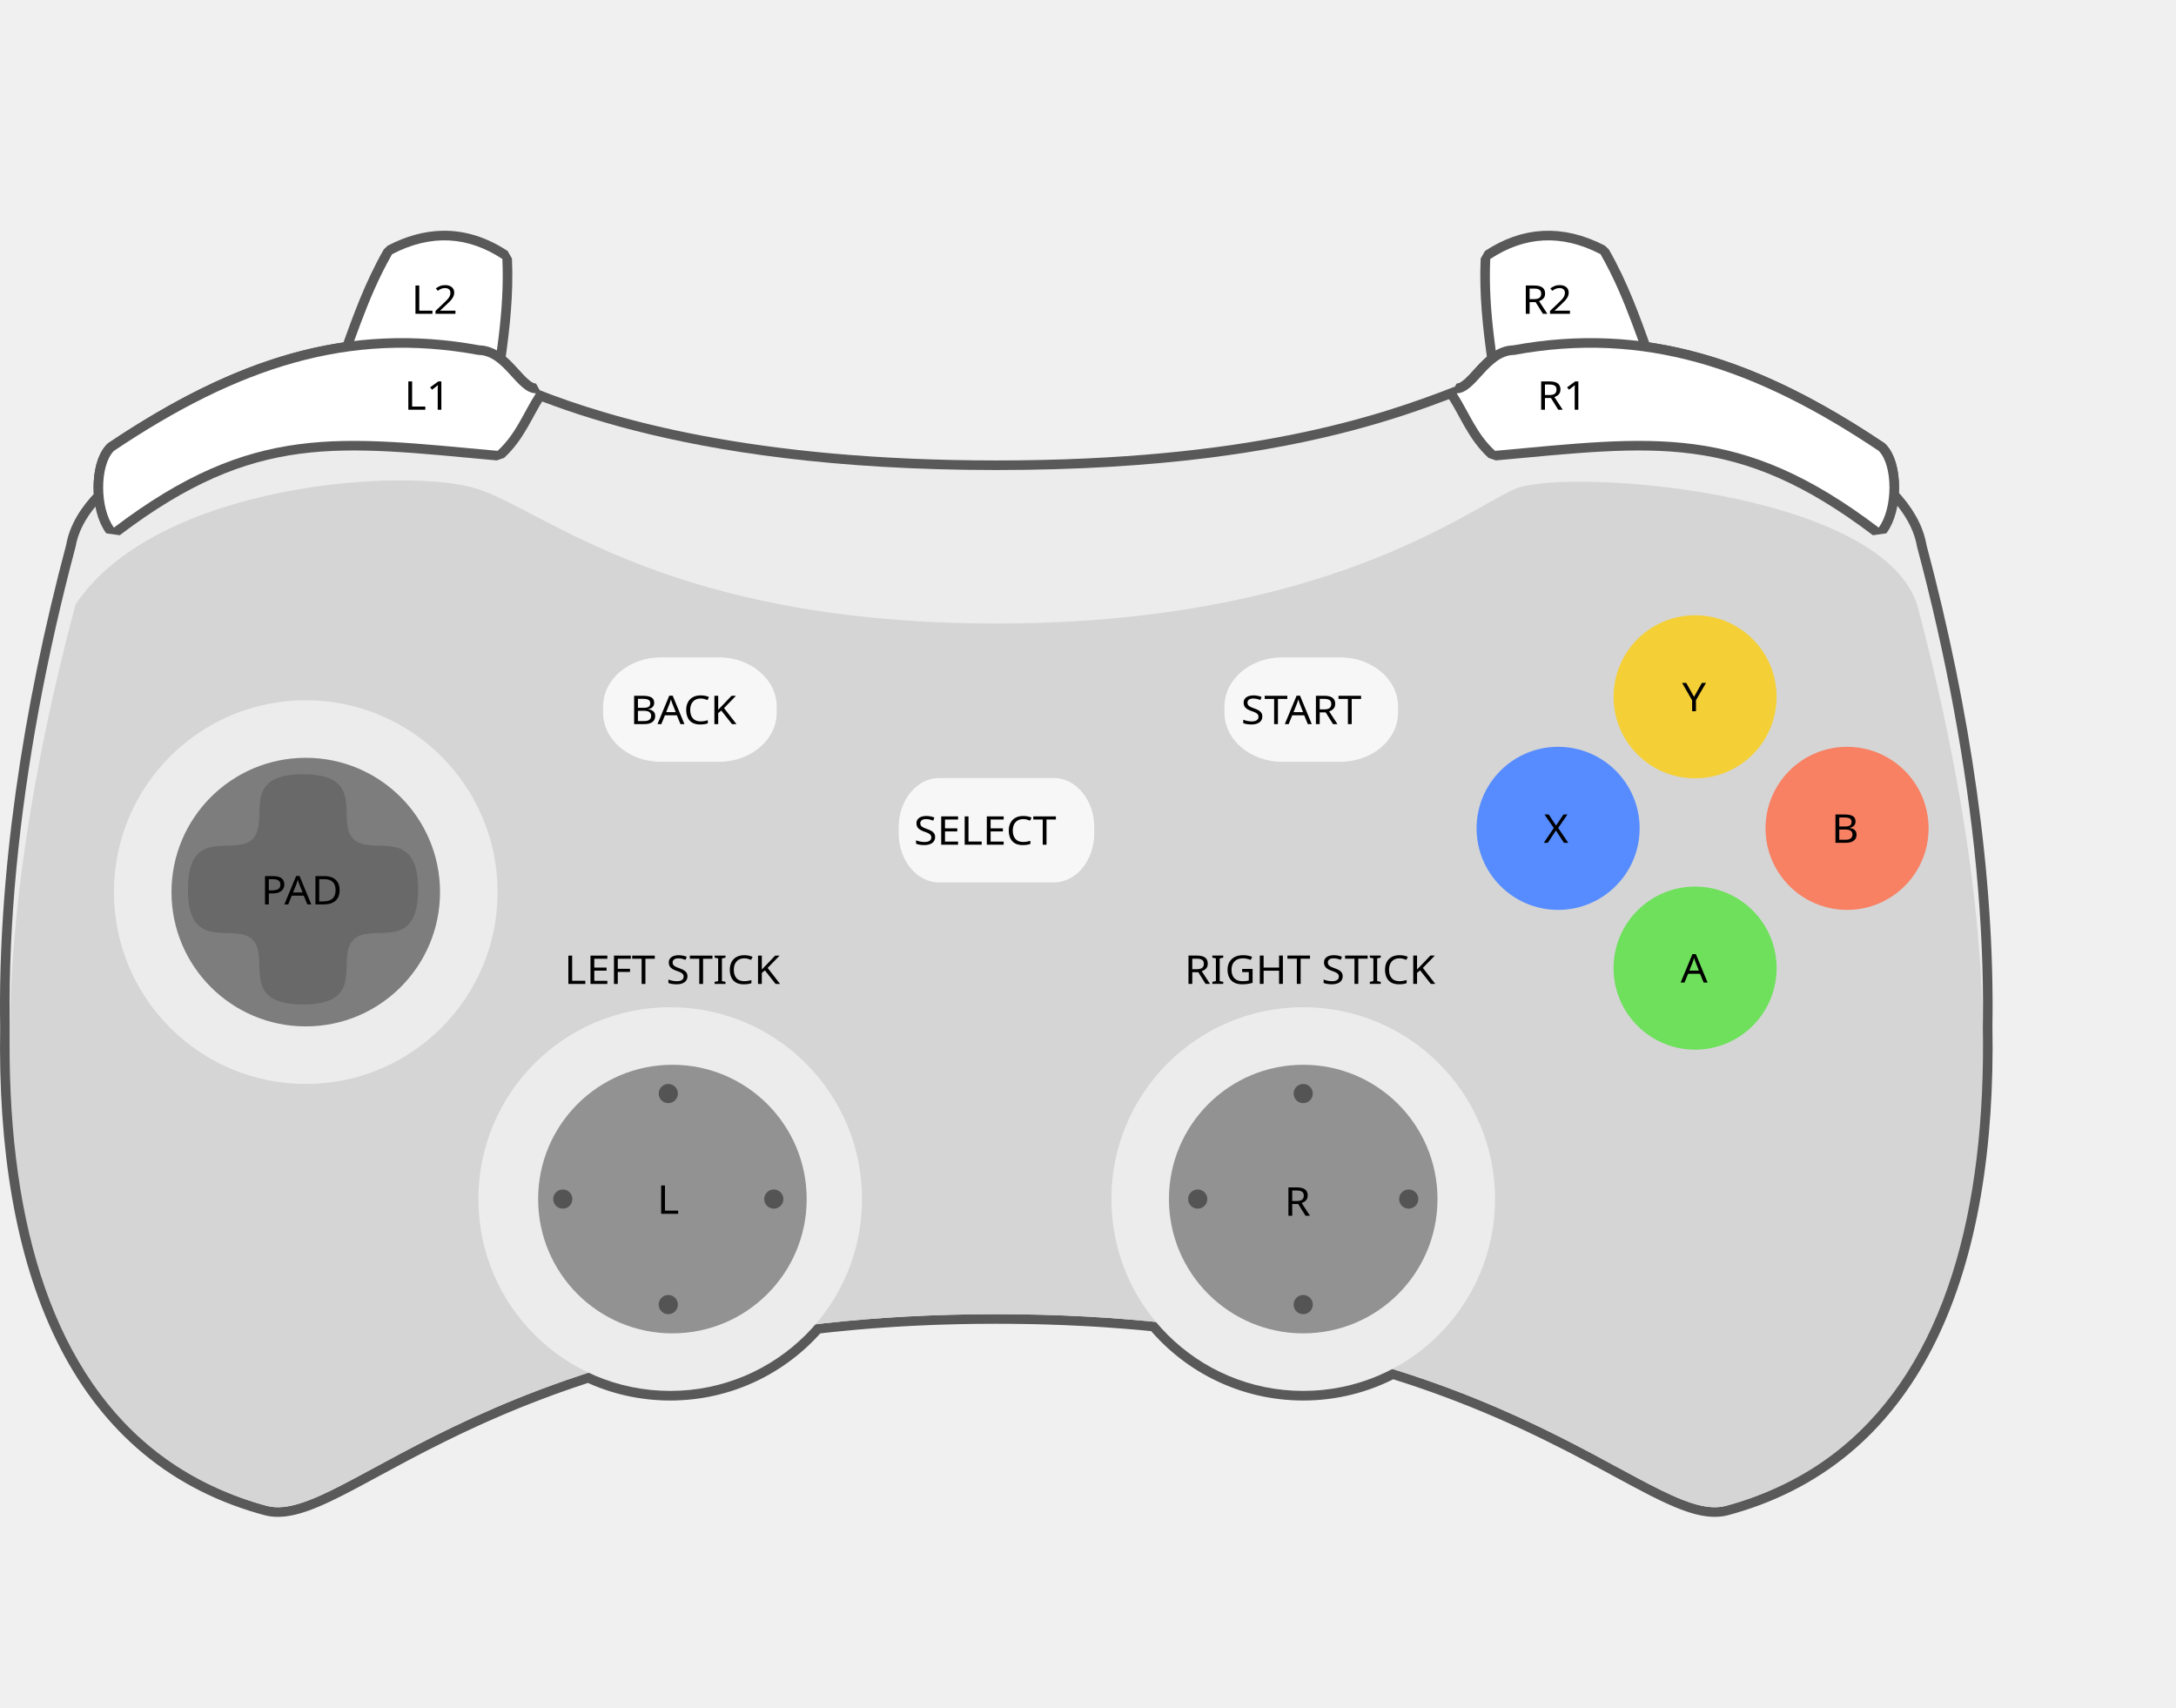
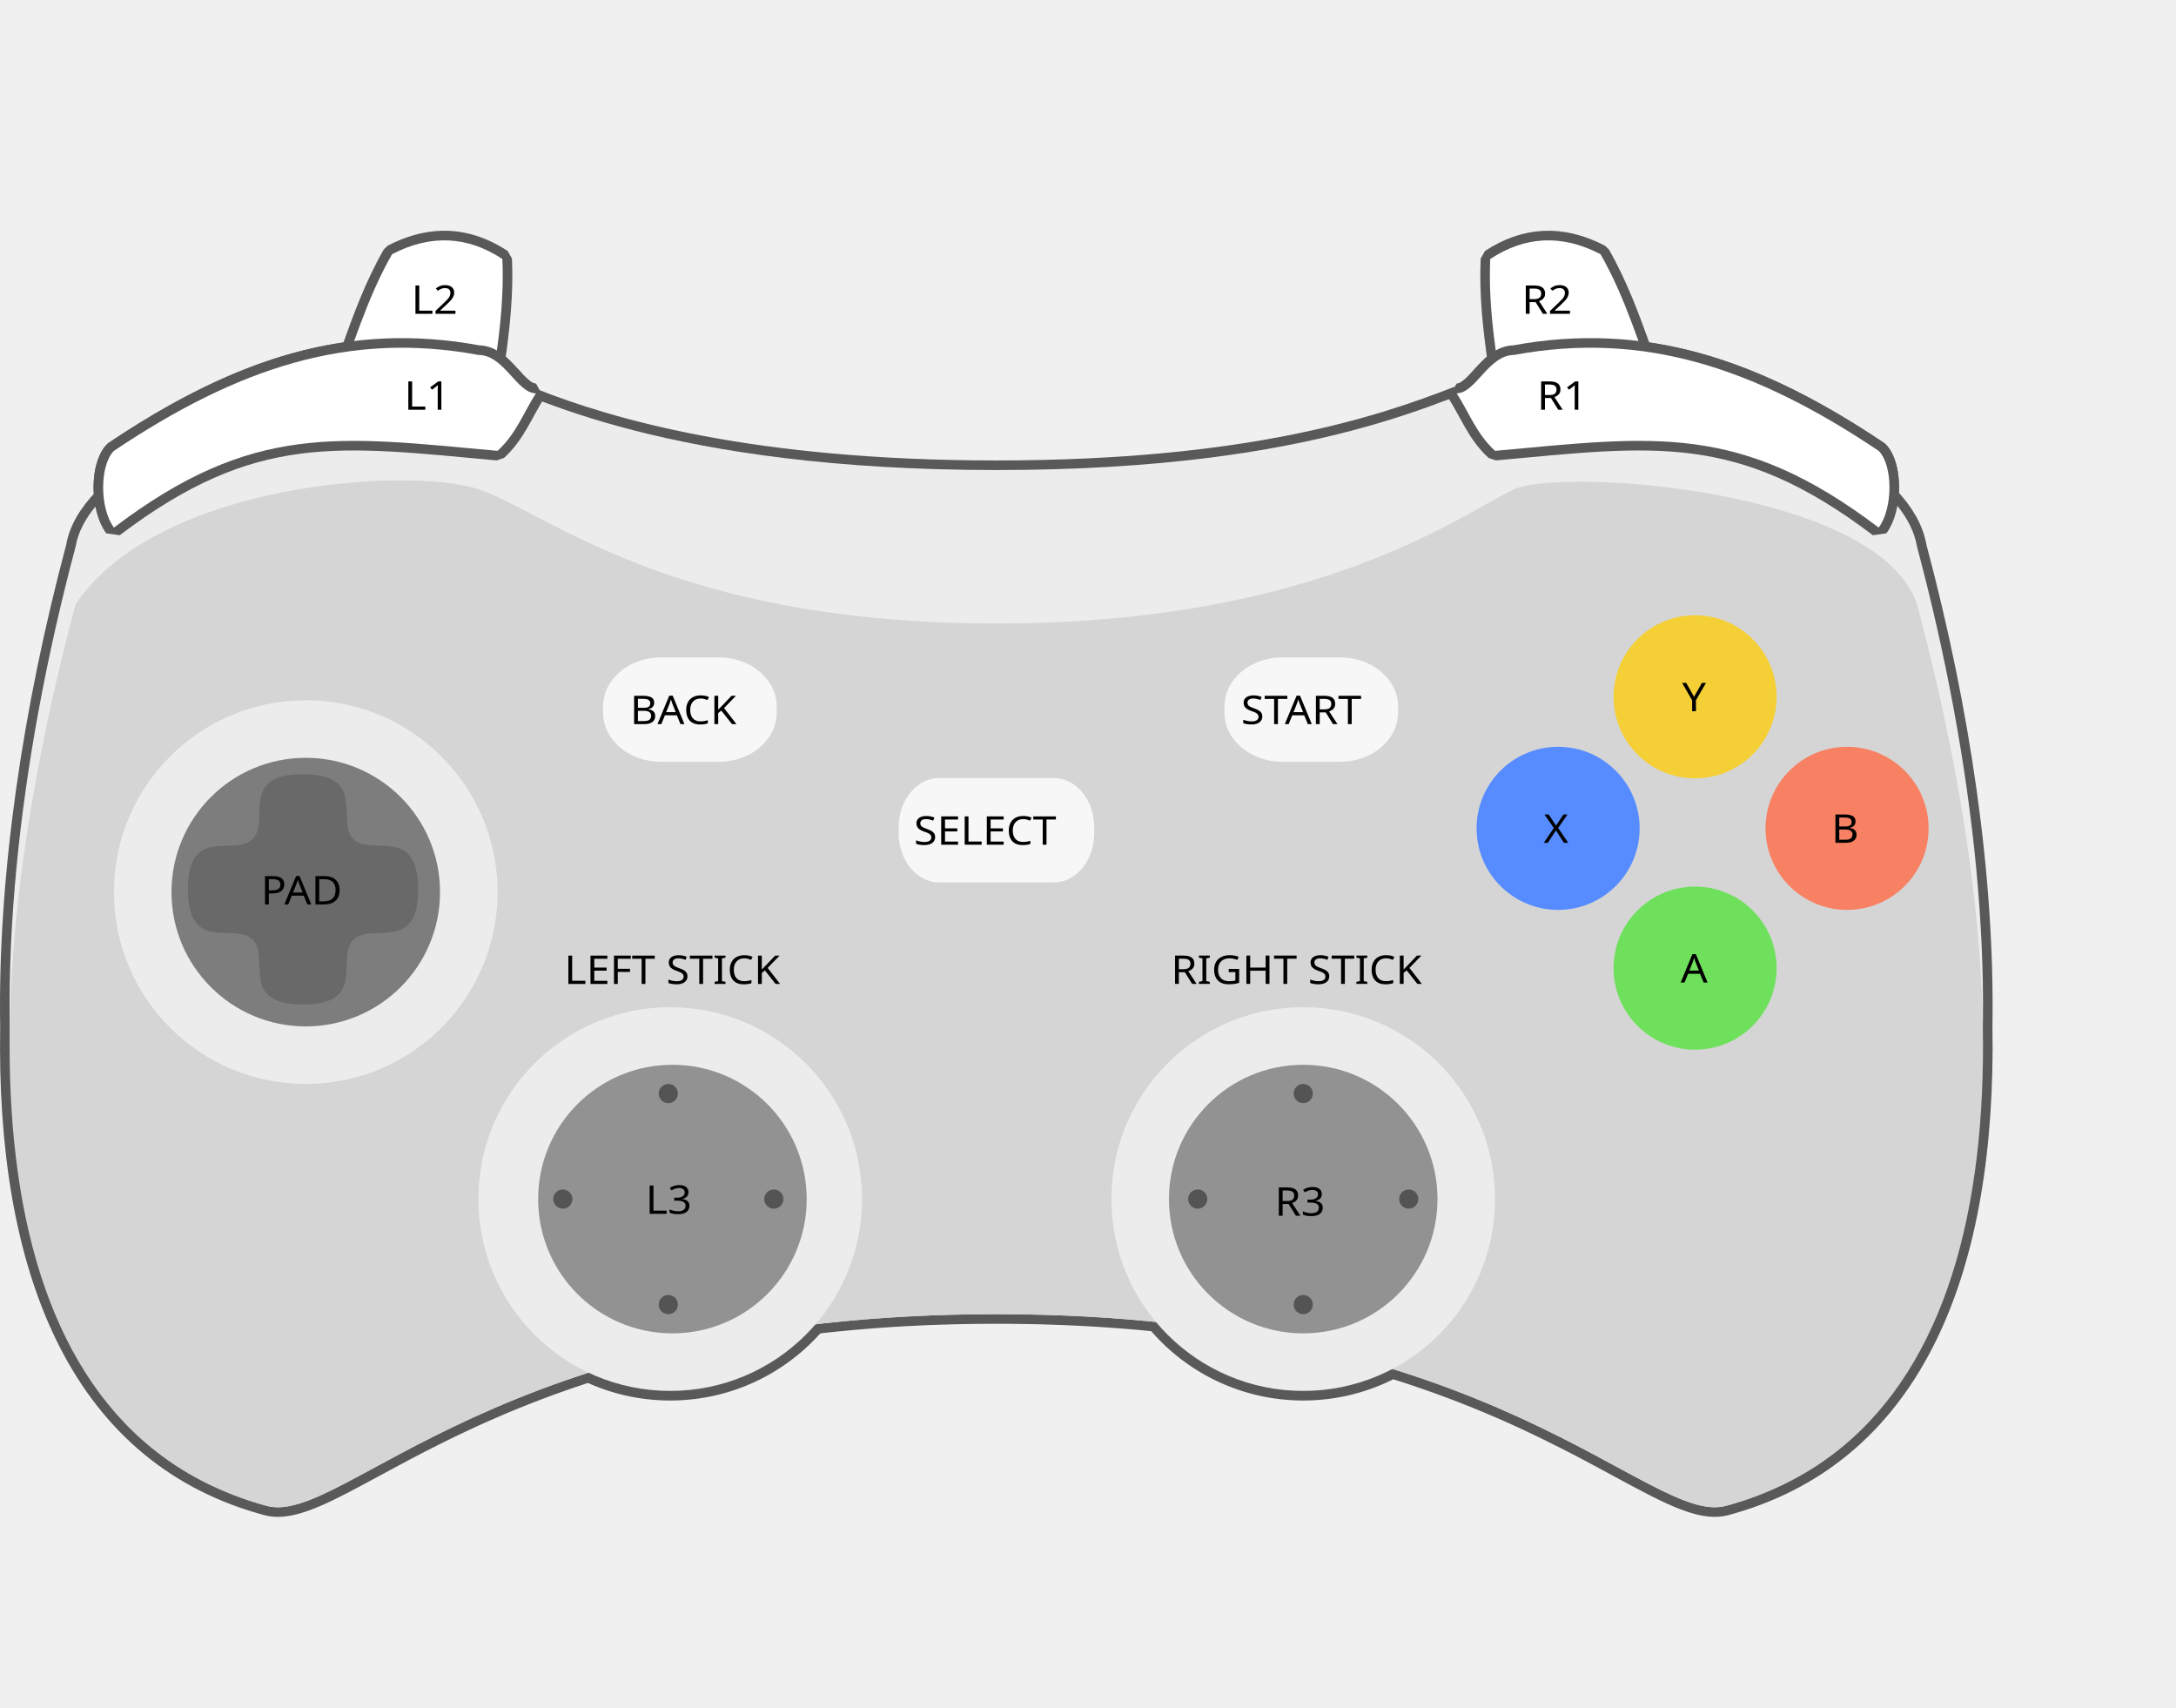
<svg xmlns="http://www.w3.org/2000/svg" id="svg879" version="1.1" height="1780" width="2268.8">
  <defs id="defs883" />
  <path fill="#ffffff" stroke="#595959" stroke-width="20" stroke-linecap="round" stroke-linejoin="bevel" stroke-miterlimit="4" id="path3307" d="M 461.031,250.562 C 444.132,250.944 426.744,255.672 408.812,265 389.586,298.679 377.616,332.353 365.438,366.031 282.843,377.002 203.729,413.116 118.812,470 109.644,479.168 106.086,499.538 108.125,518.562 92.319,534.709 81.824,551.928 78.812,570 32.987,741.767 7.548,916.099 10.188,1070.562 c -4.249,250.776 70.415,442.447 261.625,497.5 2.31,0.665 4.656,1.312 7,1.938 0.787,0.197 1.572,0.381 2.375,0.531 0.472,0.089 0.96,0.146 1.438,0.219 0.516,0.079 1.039,0.158 1.562,0.219 0.448,0.052 0.891,0.086 1.344,0.125 0.273,0.023 0.538,0.075 0.812,0.094 h 0.188 c 0.217,0.014 0.438,0.02 0.656,0.031 0.453,0.023 0.917,0.052 1.375,0.062 h 0.406 c 0.878,0.013 1.759,6e-4 2.656,-0.031 0.01,-4e-4 0.021,4e-4 0.031,0 0.01,-4e-4 0.021,4e-4 0.031,0 0.863,-0.032 1.744,-0.084 2.625,-0.156 h 0.094 c 0.134,-0.011 0.272,-0.019 0.406,-0.031 0.783,-0.071 1.578,-0.18 2.375,-0.281 0.646,-0.082 1.313,-0.179 1.969,-0.281 0.682,-0.106 1.369,-0.216 2.062,-0.344 0.052,-0.01 0.104,-0.022 0.156,-0.031 0.53,-0.099 1.057,-0.202 1.594,-0.312 0.214,-0.044 0.441,-0.079 0.656,-0.125 0.986,-0.212 1.992,-0.467 3,-0.719 0.545,-0.136 1.105,-0.259 1.656,-0.406 0.249,-0.067 0.5,-0.15 0.75,-0.219 0.536,-0.148 1.083,-0.311 1.625,-0.469 0.493,-0.144 1.002,-0.285 1.5,-0.438 0.053,-0.016 0.103,-0.046 0.156,-0.062 0.708,-0.217 1.438,-0.453 2.156,-0.688 0.288,-0.094 0.585,-0.184 0.875,-0.281 0.894,-0.298 1.808,-0.614 2.719,-0.938 0.182,-0.065 0.38,-0.122 0.562,-0.188 1.191,-0.428 2.404,-0.874 3.625,-1.344 0.855,-0.329 1.724,-0.682 2.594,-1.031 0.176,-0.071 0.355,-0.147 0.531,-0.219 1.05,-0.425 2.115,-0.86 3.188,-1.312 0.101,-0.043 0.211,-0.082 0.312,-0.125 1.701,-0.722 3.461,-1.492 5.219,-2.281 0.666,-0.299 1.357,-0.629 2.031,-0.938 1.213,-0.555 2.448,-1.103 3.688,-1.688 0.021,-0.01 0.042,-0.022 0.062,-0.031 2.512,-1.185 5.092,-2.448 7.719,-3.75 2.615,-1.296 5.298,-2.659 8.031,-4.062 0.021,-0.011 0.042,-0.021 0.062,-0.031 0.812,-0.417 1.677,-0.855 2.5,-1.281 1.961,-1.016 3.946,-2.059 5.969,-3.125 0.185,-0.098 0.377,-0.215 0.562,-0.312 1.117,-0.59 2.27,-1.209 3.406,-1.812 1.12,-0.595 2.236,-1.173 3.375,-1.781 0.484,-0.258 1.013,-0.552 1.5,-0.812 4.073,-2.18 8.462,-4.54 12.781,-6.875 1.975,-1.068 4.097,-2.215 6.125,-3.312 6.574,-3.556 13.435,-7.239 20.594,-11.062 2.919,-1.559 5.917,-3.185 8.938,-4.781 1.463,-0.773 2.95,-1.531 4.438,-2.312 2.954,-1.552 5.949,-3.138 9,-4.719 2.905,-1.504 5.911,-3.035 8.906,-4.562 0.961,-0.49 1.967,-0.977 2.938,-1.469 0.075,-0.038 0.144,-0.087 0.219,-0.125 3.737,-1.895 7.558,-3.797 11.438,-5.719 0.452,-0.224 0.89,-0.463 1.344,-0.688 2.71,-1.339 5.501,-2.682 8.281,-4.031 1.629,-0.79 3.222,-1.581 4.875,-2.375 0.923,-0.443 1.881,-0.9 2.812,-1.344 3.261,-1.555 6.518,-3.093 9.875,-4.656 2.711,-1.263 5.476,-2.546 8.25,-3.812 1.881,-0.859 3.809,-1.734 5.719,-2.594 0.719,-0.324 1.464,-0.645 2.188,-0.969 1.58,-0.707 3.15,-1.418 4.75,-2.125 2.572,-1.137 5.156,-2.238 7.781,-3.375 1.493,-0.646 2.99,-1.323 4.5,-1.969 1.758,-0.752 3.531,-1.499 5.312,-2.25 1.689,-0.713 3.383,-1.413 5.094,-2.125 3.011,-1.252 6.078,-2.534 9.156,-3.781 1.88,-0.762 3.813,-1.49 5.719,-2.25 1.779,-0.71 3.573,-1.449 5.375,-2.156 0.867,-0.341 1.722,-0.66 2.594,-1 0.306,-0.119 0.6,-0.256 0.906,-0.375 3.826,-1.488 7.698,-2.962 11.625,-4.438 1.626,-0.611 3.294,-1.235 4.938,-1.844 2.07,-0.766 4.153,-1.551 6.25,-2.312 0.71,-0.258 1.412,-0.493 2.125,-0.75 2.907,-1.049 5.852,-2.085 8.812,-3.125 2.564,-0.901 5.145,-1.794 7.75,-2.688 0.925,-0.317 1.851,-0.653 2.781,-0.969 4.758,-1.617 9.605,-3.224 14.5,-4.812 0.54,-0.175 1.083,-0.356 1.625,-0.531 0.104,-0.034 0.208,-0.06 0.312,-0.094 25.85,12.199 54.724,19.031 85.188,19.031 60.534,0 114.815,-26.934 151.5,-69.469 3.258,-0.381 6.517,-0.762 9.812,-1.125 0.3,-0.033 0.606,-0.061 0.906,-0.094 3.096,-0.339 6.214,-0.678 9.344,-1 0.332,-0.034 0.668,-0.06 1,-0.094 0.529,-0.054 1.064,-0.103 1.594,-0.156 6.013,-0.608 12.115,-1.205 18.25,-1.75 0.756,-0.067 1.523,-0.121 2.281,-0.188 0.747,-0.065 1.501,-0.123 2.25,-0.188 2.69,-0.231 5.38,-0.469 8.094,-0.688 2.542,-0.205 5.094,-0.4 7.656,-0.594 0.666,-0.05 1.333,-0.076 2,-0.125 2.274,-0.169 4.553,-0.34 6.844,-0.5 1.385,-0.097 2.765,-0.188 4.156,-0.281 2.158,-0.145 4.328,-0.301 6.5,-0.438 3.006,-0.19 6.028,-0.357 9.062,-0.531 1.786,-0.102 3.58,-0.216 5.375,-0.312 0.85,-0.046 1.711,-0.08 2.562,-0.125 2.877,-0.151 5.754,-0.301 8.656,-0.438 3.761,-0.177 7.571,-0.347 11.375,-0.5 2.643,-0.106 5.305,-0.218 7.969,-0.312 0.372,-0.013 0.752,-0.018 1.125,-0.031 3.697,-0.129 7.419,-0.238 11.156,-0.344 4.114,-0.117 8.244,-0.224 12.406,-0.312 4.162,-0.088 8.351,-0.159 12.562,-0.219 0.477,-0.01 0.96,-0.025 1.438,-0.031 2.36,-0.031 4.75,-0.041 7.125,-0.062 5.624,-0.053 11.29,-0.094 17,-0.094 3.76,0 7.496,0.01 11.219,0.031 h 0.875 c 7.146,0.047 14.21,0.151 21.219,0.281 2.76,0.051 5.511,0.093 8.25,0.156 0.882,0.02 1.777,0.041 2.656,0.062 1.155,0.028 2.317,0.063 3.469,0.094 2.442,0.065 4.888,0.144 7.312,0.219 3.575,0.111 7.118,0.243 10.656,0.375 2.292,0.085 4.567,0.156 6.844,0.25 3.149,0.13 6.286,0.291 9.406,0.438 h 0.219 c 3.758,0.177 7.503,0.362 11.219,0.562 2.64,0.142 5.256,0.283 7.875,0.438 1.071,0.063 2.151,0.122 3.219,0.188 3.679,0.224 7.331,0.472 10.969,0.719 6.817,0.462 13.546,0.96 20.219,1.5 4.014,0.325 8.006,0.648 11.969,1 6.348,0.564 12.658,1.181 18.875,1.812 36.697,43.916 91.868,71.875 153.531,71.875 33.556,0 65.188,-8.283 92.969,-22.906 0.864,0.268 1.703,0.544 2.562,0.812 1.49,0.465 2.991,0.938 4.469,1.406 2.346,0.744 4.653,1.499 6.969,2.25 0.041,0.013 0.084,0.018 0.125,0.031 1.595,0.517 3.201,1.042 4.781,1.562 1.869,0.616 3.714,1.224 5.562,1.844 3.505,1.176 7.005,2.373 10.438,3.562 4.521,1.567 8.977,3.13 13.375,4.719 4.398,1.589 8.755,3.206 13.031,4.812 4.277,1.607 8.467,3.223 12.625,4.844 4.157,1.621 8.272,3.243 12.312,4.875 3.299,1.333 6.527,2.662 9.75,4 0.36,0.149 0.734,0.288 1.094,0.438 0.725,0.302 1.435,0.604 2.156,0.906 3.559,1.491 7.096,3.006 10.562,4.5 0.536,0.231 1.091,0.456 1.625,0.688 2.225,0.963 4.406,1.911 6.594,2.875 2.771,1.22 5.508,2.437 8.219,3.656 1.71,0.77 3.438,1.575 5.125,2.344 3.081,1.405 6.122,2.787 9.125,4.188 0.706,0.329 1.423,0.671 2.125,1 3.487,1.634 6.929,3.282 10.312,4.906 2.648,1.271 5.321,2.549 7.906,3.812 0.694,0.339 1.405,0.693 2.094,1.031 0.351,0.172 0.681,0.359 1.031,0.531 6.19,3.045 12.226,6.055 18.062,9.031 2.86,1.458 5.66,2.875 8.438,4.312 2.519,1.304 5.048,2.622 7.5,3.906 3.577,1.874 7.093,3.735 10.531,5.562 4,2.126 7.931,4.228 11.75,6.281 1.49,0.801 3.068,1.648 4.531,2.438 5.316,2.867 10.278,5.561 15.25,8.25 4.861,2.628 9.732,5.258 14.281,7.688 5.368,2.867 10.541,5.575 15.5,8.125 1.4,0.72 2.787,1.464 4.156,2.156 0.802,0.406 1.646,0.823 2.438,1.219 2.72,1.361 5.401,2.666 8,3.906 0.945,0.451 1.883,0.909 2.812,1.344 1.313,0.613 2.624,1.202 3.906,1.781 0.257,0.116 0.525,0.229 0.781,0.344 0.042,0.019 0.083,0.044 0.125,0.062 1.714,0.768 3.37,1.484 5.031,2.188 0.064,0.027 0.123,0.066 0.188,0.094 0.171,0.072 0.33,0.147 0.5,0.219 0.879,0.369 1.76,0.712 2.625,1.062 0.809,0.328 1.641,0.658 2.438,0.969 0.521,0.203 1.015,0.398 1.531,0.594 1.149,0.436 2.283,0.851 3.406,1.25 1.27,0.451 2.513,0.879 3.75,1.281 0.403,0.131 0.819,0.281 1.219,0.406 0.05,0.016 0.107,0.016 0.156,0.031 0.796,0.249 1.592,0.491 2.375,0.719 0.448,0.13 0.9,0.252 1.344,0.375 0.684,0.19 1.357,0.39 2.031,0.562 0.312,0.08 0.627,0.142 0.938,0.219 0.105,0.026 0.208,0.069 0.312,0.094 0.806,0.195 1.615,0.362 2.406,0.531 0.859,0.184 1.689,0.347 2.531,0.5 0.619,0.112 1.234,0.217 1.844,0.312 0.743,0.116 1.489,0.222 2.219,0.312 0.335,0.041 0.668,0.089 1,0.125 0.38,0.041 0.749,0.091 1.125,0.125 h 0.094 c 0.85,0.075 1.698,0.118 2.531,0.156 0.083,0 0.167,0.028 0.25,0.031 0.156,0.01 0.314,-0.01 0.469,0 0.77,0.025 1.526,0.039 2.281,0.031 0.859,-0.01 1.721,-0.042 2.562,-0.094 h 0.125 0.156 c 0.803,-0.055 1.587,-0.155 2.375,-0.25 0.123,-0.015 0.252,-0.015 0.375,-0.031 0.337,-0.044 0.666,-0.105 1,-0.156 0.434,-0.066 0.852,-0.14 1.281,-0.219 0.847,-0.156 1.702,-0.324 2.531,-0.531 2.344,-0.625 4.659,-1.272 6.969,-1.938 191.441,-55.12 266.07,-247.184 261.625,-498.406 2.525,-154.239 -22.857,-328.224 -68.594,-499.656 -3.084,-18.504 -13.512,-36.137 -29.188,-52.656 1.76,-18.668 -1.841,-38.372 -10.812,-47.344 -84.917,-56.884 -164.03,-92.998 -246.625,-103.969 -12.179,-33.679 -24.149,-67.353 -43.375,-101.031 -40.986,-21.321 -79.191,-18.545 -115,5 -1.654,36.417 2.26,71.447 7.188,106.219 C 1544.953,387.456 1533.852,410 1518.812,410 c 0.524,0.81 1.024,1.622 1.531,2.438 C 1438.998,444.11 1302.644,490 1038.812,490 c -256.041,0 -403.925,-43.845 -483,-75.188 0.971,-1.616 1.968,-3.216 3,-4.812 -15.04,0 -26.141,-22.544 -42.188,-33.781 4.927,-34.771 8.841,-69.802 7.188,-106.219 -20.143,-13.244 -41.054,-19.929 -62.781,-19.438 z" style="opacity:1;stop-opacity:1" />
  <path fill="#ffffff" stroke-width="0.667" stroke-linecap="round" stroke-linejoin="bevel" stroke-miterlimit="4" d="m 1728.8,410 c -19.812,-48.333 -32.408,-96.667 -60,-145 -40.986,-21.321 -79.191,-18.545 -115,5 -2.507,55.21 7.785,107.22 15,160 z" id="path3271" style="opacity:1;stop-opacity:1" />
  <path fill="#ffffff" stroke-width="0.667" stroke-linecap="round" stroke-linejoin="bevel" stroke-miterlimit="4" id="path3269" d="m 348.8,410 c 19.812,-48.333 32.408,-96.667 60,-145 40.986,-21.321 79.191,-18.545 115,5 2.507,55.21 -7.785,107.22 -15,160 z" style="opacity:1;stop-opacity:1" />
  <path fill="#ececec" stroke-width="0.667" stroke-linecap="round" stroke-linejoin="bevel" stroke-miterlimit="4" id="path2386" d="m 1998.8,570 c 120.361,451.143 100,920 -200,1000 -80,20 -240,-200 -760,-200 -520,0 -680,220 -760,200 C -21.2,1490 -41.561,1021.143 78.8,570 c 20,-120 369.337,-202.689 420,-180 50.663,22.689 200,100 540,100 340,0 468.35,-76.229 540,-100 71.65,-23.771 400,60 420,180 z" style="opacity:1;stop-opacity:1" />
  <path fill="#d5d5d5" stroke-width="0.667" stroke-linecap="round" stroke-linejoin="bevel" stroke-miterlimit="4" d="m 78.8,630 c -120.361,451.143 -100,860 200,940 80,20 240,-200 760,-200 520,0 680,220 760,200 300,-80 320.361,-488.857 200,-940 -40,-120 -369.337,-142.689 -420,-120 -50.663,22.689 -200,140 -540,140 C 698.8,650 570.45,533.771 498.8,510 427.15,486.229 163.953,502.659 78.8,630 Z" id="path3189" style="opacity:1;stop-opacity:1" />
  <path fill="#ececec" stroke-width="0.667" stroke-linecap="round" stroke-linejoin="bevel" stroke-miterlimit="4" d="m 898.8,1250 c 0,110.457 -89.543,200 -200,200 -110.457,0 -200,-89.543 -200,-200 0,-110.457 89.543,-200 200,-200 110.457,0 200,89.543 200,200 z" id="path3163" style="opacity:1;stop-opacity:1" />
  <path fill="#606060" fill-opacity="0.67" stroke-width="0.667" stroke-linecap="round" stroke-linejoin="bevel" stroke-miterlimit="4" id="path3173" d="m 1518.8,1250 c 0,88.366 -71.634,160 -160,160 -88.366,0 -160,-71.634 -160,-160 0,-88.366 71.634,-160 160,-160 88.366,0 160,71.634 160,160 z" style="opacity:1;stop-opacity:1" />
  <path fill="#ececec" stroke-width="0.667" stroke-linecap="round" stroke-linejoin="bevel" stroke-miterlimit="4" id="path3165" d="m 1558.8,1250 c 0,110.457 -89.543,200 -200,200 -110.457,0 -200,-89.543 -200,-200 0,-110.457 89.543,-200 200,-200 110.457,0 200,89.543 200,200 z" style="opacity:1;stop-opacity:1" />
  <path fill="#ececec" stroke-width="0.667" stroke-linecap="round" stroke-linejoin="bevel" stroke-miterlimit="4" d="m 518.8,930 c 0,110.457 -89.543,200 -200,200 -110.457,0 -200,-89.543 -200,-200 0,-110.457 89.543,-200 200,-200 110.457,0 200,89.543 200,200 z" id="path3167" style="opacity:1;stop-opacity:1" />
  <path fill="#7d7d7d" stroke-width="0.667" stroke-linecap="round" stroke-linejoin="bevel" stroke-miterlimit="4" id="path3169" d="m 458.8,930 c 0,77.32 -62.68,140 -140,140 -77.32,0 -140,-62.68 -140,-140 0,-77.32 62.68,-140 140,-140 77.32,0 140,62.68 140,140 z" style="opacity:1;stop-opacity:1" />
  <rect fill="#f7f7f7" stroke-width="0.667" stroke-linecap="round" stroke-linejoin="bevel" stroke-miterlimit="4" rx="60.34" ry="51.228" y="685.286" x="628.8" height="108.86" width="181.02" id="rect3177" style="opacity:1;stop-opacity:1" />
  <rect fill="#f7f7f7" stroke-width="0.667" stroke-linecap="round" stroke-linejoin="bevel" stroke-miterlimit="4" id="rect3179" width="181.02" height="108.86" x="1276.661" y="685.286" ry="51.228" rx="60.34" style="opacity:1;stop-opacity:1" />
  <path fill="#ffffff" stroke="#595959" stroke-width="20" stroke-linecap="round" stroke-linejoin="bevel" stroke-miterlimit="4" id="path3191" d="m 1558.8,470 c -19.496,-17.946 -27.001,-39.889 -40,-60 20,0 33.047,-39.877 60,-40 135,-25 250.799,13.451 380,100 15,15 15,60 0,80 -145,-110 -235,-95 -400,-80 z" style="opacity:1;stop-opacity:1" />
  <path fill="#ffffff" stroke="#595959" stroke-width="20" stroke-linecap="round" stroke-linejoin="bevel" stroke-miterlimit="4" d="m 518.8,470 c 19.496,-17.946 27.001,-39.889 40,-60 -20,0 -33.047,-39.877 -60,-40 -135,-25 -250.799,13.451 -380,100 -15,15 -15,60 0,80 145,-110 235,-95 400,-80 z" id="path3197" style="opacity:1;stop-opacity:1" />
  <path fill="#7d7d7d" stroke-width="0.667" stroke-linecap="round" stroke-linejoin="bevel" stroke-miterlimit="4" d="m 1498.8,1250 c 0,77.32 -62.68,140 -140,140 -77.32,0 -140,-62.68 -140,-140 0,-77.32 62.68,-140 140,-140 77.32,0 140,62.68 140,140 z" id="path3285" style="opacity:1;stop-opacity:1;fill:#929292;fill-opacity:1" />
  <path fill="#545454" stroke-width="0.667" stroke-linecap="round" stroke-linejoin="bevel" stroke-miterlimit="4" id="path3287" d="m 1368.8,1140 c 0,5.523 -4.477,10 -10,10 -5.523,0 -10,-4.477 -10,-10 0,-5.523 4.477,-10 10,-10 5.523,0 10,4.477 10,10 z" style="opacity:1;stop-opacity:1" />
  <path fill="#545454" stroke-width="0.667" stroke-linecap="round" stroke-linejoin="bevel" stroke-miterlimit="4" d="m 1368.8,1360 c 0,5.523 -4.477,10 -10,10 -5.523,0 -10,-4.477 -10,-10 0,-5.523 4.477,-10 10,-10 5.523,0 10,4.477 10,10 z" id="path3289" style="opacity:1;stop-opacity:1" />
  <path fill="#545454" stroke-width="0.667" stroke-linecap="round" stroke-linejoin="bevel" stroke-miterlimit="4" id="path3291" d="m 1478.8,1250 c 0,5.523 -4.477,10 -10,10 -5.523,0 -10,-4.477 -10,-10 0,-5.523 4.477,-10 10,-10 5.523,0 10,4.477 10,10 z" style="opacity:1;stop-opacity:1" />
  <path fill="#545454" stroke-width="0.667" stroke-linecap="round" stroke-linejoin="bevel" stroke-miterlimit="4" d="m 1258.8,1250 c 0,5.523 -4.477,10 -10,10 -5.523,0 -10,-4.477 -10,-10 0,-5.523 4.477,-10 10,-10 5.523,0 10,4.477 10,10 z" id="path3293" style="opacity:1;stop-opacity:1" />
  <path fill="#ffffff" stroke-width="20" stroke-linecap="round" stroke-linejoin="bevel" stroke-miterlimit="4" id="path3331" d="m 518.8,470 c 19.496,-17.946 27.001,-39.889 40,-60 -20,0 -33.047,-39.877 -60,-40 -135,-25 -250.799,13.451 -380,100 -15,15 -15,60 0,80 145,-110 235,-95 400,-80 z" style="opacity:1;stop-opacity:1" />
  <path fill="#ffffff" stroke-width="20" stroke-linecap="round" stroke-linejoin="bevel" stroke-miterlimit="4" d="m 1558.8,470 c -19.496,-17.946 -27.001,-39.889 -40,-60 20,0 33.047,-39.877 60,-40 135,-25 250.799,13.451 380,100 15,15 15,60 0,80 -145,-110 -235,-95 -400,-80 z" id="path3333" style="opacity:1;stop-opacity:1" />
  <path fill="#545454" stroke-width="20" stroke-linecap="round" stroke-linejoin="bevel" stroke-miterlimit="4" id="path3353" d="m 315.943,807.143 c -67.5,0 -33.75,48.75 -52.5,67.5 -18.75,18.75 -67.5,-15 -67.5,52.5 0,67.5 48.75,33.75 67.5,52.5 18.75,18.75 -15,67.5 52.5,67.5 67.5,0 33.75,-48.75 52.5,-67.5 18.75,-18.75 67.5,15 67.5,-52.5 0,-67.5 -48.75,-33.75 -67.5,-52.5 -18.75,-18.75 15,-67.5 -52.5,-67.5 z" style="opacity:1;stop-opacity:1;fill:#696969;fill-opacity:1" />
  <text transform="scale(1.032009,0.968984)" id="text887" y="440.815" x="408.393" style="font-style:normal;font-weight:normal;font-size:42.667px;line-height:1.25;font-family:sans-serif;fill:#000000;fill-opacity:1;stroke:none;stroke-width:1.739" xml:space="preserve">
    <tspan style="stroke-width:1.739" y="440.815" x="408.393" id="tspan885">L1</tspan>
  </text>
  <rect style="opacity:1;stop-opacity:1" rx="42.245" ry="51.228" y="811.069" x="937.031" height="108.86" width="203.877" id="rect3179-9" stroke-miterlimit="4" stroke-linejoin="bevel" stroke-linecap="round" stroke-width="0.667" fill="#f7f7f7" />
  <text xml:space="preserve" style="font-style:normal;font-weight:normal;font-size:42.667px;line-height:1.25;font-family:sans-serif;fill:#000000;fill-opacity:1;stroke:none;stroke-width:1.739" x="415.592" y="337.614" id="text949" transform="scale(1.032009,0.968984)">
    <tspan id="tspan947" x="415.592" y="337.614" style="stroke-width:1.739">L2</tspan>
  </text>
  <text xml:space="preserve" style="font-style:normal;font-weight:normal;font-size:42.667px;line-height:1.25;font-family:sans-serif;fill:#000000;fill-opacity:1;stroke:none;stroke-width:1.739" x="1552.902" y="440.815" id="text953" transform="scale(1.032009,0.968984)">
    <tspan id="tspan951" x="1552.902" y="440.815" style="stroke-width:1.739">R1</tspan>
  </text>
  <text transform="scale(1.032009,0.968984)" id="text957" y="337.614" x="1537.399" style="font-style:normal;font-weight:normal;font-size:42.667px;line-height:1.25;font-family:sans-serif;fill:#000000;fill-opacity:1;stroke:none;stroke-width:1.739" xml:space="preserve">
    <tspan style="stroke-width:1.739" y="337.614" x="1537.399" id="tspan955">R2</tspan>
  </text>
  <path style="opacity:1;stop-opacity:1;fill:#929292;fill-opacity:1" id="path1055" d="m 841.086,1250 c 0,77.32 -62.68,140 -140,140 -77.32,0 -140,-62.68 -140,-140 0,-77.32 62.68,-140 140,-140 77.32,0 140,62.68 140,140 z" stroke-miterlimit="4" stroke-linejoin="bevel" stroke-linecap="round" stroke-width="0.667" fill="#7d7d7d" />
  <path style="opacity:1;stop-opacity:1" d="m 706.8,1140 c 0,5.523 -4.477,10 -10,10 -5.523,0 -10,-4.477 -10,-10 0,-5.523 4.477,-10 10,-10 5.523,0 10,4.477 10,10 z" id="path959" stroke-miterlimit="4" stroke-linejoin="bevel" stroke-linecap="round" stroke-width="0.667" fill="#545454" />
  <path style="opacity:1;stop-opacity:1" id="path961" d="m 706.8,1360 c 0,5.523 -4.477,10 -10,10 -5.523,0 -10,-4.477 -10,-10 0,-5.523 4.477,-10 10,-10 5.523,0 10,4.477 10,10 z" stroke-miterlimit="4" stroke-linejoin="bevel" stroke-linecap="round" stroke-width="0.667" fill="#545454" />
  <path style="opacity:1;stop-opacity:1" d="m 816.8,1250 c 0,5.523 -4.477,10 -10,10 -5.523,0 -10,-4.477 -10,-10 0,-5.523 4.477,-10 10,-10 5.523,0 10,4.477 10,10 z" id="path963" stroke-miterlimit="4" stroke-linejoin="bevel" stroke-linecap="round" stroke-width="0.667" fill="#545454" />
  <path style="opacity:1;stop-opacity:1" id="path965" d="m 596.8,1250 c 0,5.523 -4.477,10 -10,10 -5.523,0 -10,-4.477 -10,-10 0,-5.523 4.477,-10 10,-10 5.523,0 10,4.477 10,10 z" stroke-miterlimit="4" stroke-linejoin="bevel" stroke-linecap="round" stroke-width="0.667" fill="#545454" />
  <text xml:space="preserve" style="font-style:normal;font-weight:normal;font-size:42.667px;line-height:1.25;font-family:sans-serif;fill:#000000;fill-opacity:1;stroke:none;stroke-width:1.739" x="263.6" y="973.037" id="text969" transform="scale(1.032009,0.968984)">
    <tspan id="tspan967" x="263.6" y="973.037" style="stroke-width:1.739">PAD</tspan>
  </text>
  <text xml:space="preserve" style="font-style:normal;font-weight:normal;font-size:42.667px;line-height:1.25;font-family:sans-serif;fill:#000000;fill-opacity:1;stroke:none;stroke-width:1.739" x="636.52" y="779.019" id="text973" transform="scale(1.032009,0.968984)">
    <tspan id="tspan971" x="636.52" y="779.019" style="stroke-width:1.739">BACK</tspan>
  </text>
  <text transform="scale(1.032009,0.968984)" id="text977" y="779.019" x="1253.901" style="font-style:normal;font-weight:normal;font-size:42.667px;line-height:1.25;font-family:sans-serif;fill:#000000;fill-opacity:1;stroke:none;stroke-width:1.739" xml:space="preserve">
    <tspan style="stroke-width:1.739" y="779.019" x="1253.901" id="tspan975">START</tspan>
  </text>
  <text transform="scale(1.032009,0.968984)" id="text981" y="908.757" x="923.339" style="font-style:normal;font-weight:normal;font-size:42.667px;line-height:1.25;font-family:sans-serif;fill:#000000;fill-opacity:1;stroke:none;stroke-width:1.739" xml:space="preserve">
    <tspan style="stroke-width:1.739" y="908.757" x="923.339" id="tspan979">SELECT</tspan>
  </text>
  <text transform="scale(1.032009,0.968984)" id="text985" y="1058.546" x="570.076" style="font-style:normal;font-weight:normal;font-size:42.667px;line-height:1.25;font-family:sans-serif;fill:#000000;fill-opacity:1;stroke:none;stroke-width:1.739" xml:space="preserve">
    <tspan style="stroke-width:1.739" y="1058.546" x="570.076" id="tspan983">LEFT STICK</tspan>
  </text>
-   <text xml:space="preserve" style="font-style:normal;font-weight:normal;font-size:42.667px;line-height:1.25;font-family:sans-serif;fill:#000000;fill-opacity:1;stroke:none;stroke-width:1.739" x="1196.593" y="1058.525" id="text989" transform="scale(1.032009,0.968984)">
-     <tspan id="tspan987" x="1196.593" y="1058.525" style="stroke-width:1.739">RIGHT STICK</tspan>
+   <text xml:space="preserve" style="font-style:normal;font-weight:normal;font-size:42.667px;line-height:1.25;font-family:sans-serif;fill:#000000;fill-opacity:1;stroke:none;stroke-width:1.739" x="1183.027" y="1058.525" id="text989" transform="scale(1.032009,0.968984)">
+     <tspan id="tspan987" x="1183.027" y="1058.525" style="stroke-width:1.739">RIGHT STICK</tspan>
  </text>
  <g transform="translate(-1.3522,20)" id="g1030">
    <path style="opacity:1;fill:#f4d036;fill-opacity:1;stop-opacity:1" d="m 1853.725,706.399 c 0,46.944 -38.056,85 -85,85 -46.944,0 -85,-38.056 -85,-85 0,-46.944 38.056,-85 85,-85 46.944,0 85,38.056 85,85 z" id="path3183" stroke-miterlimit="4" stroke-linejoin="bevel" stroke-linecap="round" stroke-width="0.667" fill="#f2c813" />
    <text xml:space="preserve" style="font-style:normal;font-weight:normal;font-size:42.667px;line-height:1.25;font-family:sans-serif;fill:#000000;fill-opacity:1;stroke:none;stroke-width:1.739" x="1700.742" y="744.521" id="text999" transform="scale(1.032009,0.968984)">
      <tspan id="tspan997" x="1700.742" y="744.521" style="stroke-width:1.739">Y</tspan>
    </text>
  </g>
  <g transform="translate(0,-20)" id="g1020">
    <path style="opacity:1;fill:#6ee05c;fill-opacity:1;stop-opacity:1" d="m 1852.373,1029.256 c 0,46.944 -38.056,85 -85,85 -46.944,0 -85,-38.056 -85,-85 0,-46.944 38.056,-85 85,-85 46.944,0 85,38.056 85,85 z" id="path3187" stroke-miterlimit="4" stroke-linejoin="bevel" stroke-linecap="round" stroke-width="0.667" fill="#2fa01e" />
    <text transform="scale(1.032009,0.968984)" id="text1003" y="1077.712" x="1697.973" style="font-style:normal;font-weight:normal;font-size:42.667px;line-height:1.25;font-family:sans-serif;fill:#000000;fill-opacity:1;stroke:none;stroke-width:1.739" xml:space="preserve">
      <tspan style="stroke-width:1.739" y="1077.712" x="1697.973" id="tspan1001">A</tspan>
    </text>
  </g>
  <g id="g1025">
    <path style="opacity:1;fill:#f88063;fill-opacity:1;stop-opacity:1" id="path3185" d="m 2010.838,863.542 c 0,46.944 -38.056,85 -85,85 -46.944,0 -85,-38.056 -85,-85 0,-46.944 38.056,-85 85,-85 46.944,0 85,38.056 85,85 z" stroke-miterlimit="4" stroke-linejoin="bevel" stroke-linecap="round" stroke-width="0.667" fill="#e5340a" />
    <text xml:space="preserve" style="font-style:normal;font-weight:normal;font-size:42.667px;line-height:1.25;font-family:sans-serif;fill:#000000;fill-opacity:1;stroke:none;stroke-width:1.739" x="1850.242" y="906.693" id="text1007" transform="scale(1.032009,0.968984)">
      <tspan id="tspan1005" x="1850.242" y="906.693" style="stroke-width:1.739">B</tspan>
    </text>
  </g>
  <g id="g1035">
    <path style="opacity:1;fill:#568cff;fill-opacity:1;stop-opacity:1" id="path3181" d="m 1709.56,863.542 c 0,46.944 -38.056,85 -85,85 -46.944,0 -85,-38.056 -85,-85 0,-46.944 38.056,-85 85,-85 46.944,0 85,38.056 85,85 z" stroke-miterlimit="4" stroke-linejoin="bevel" stroke-linecap="round" stroke-width="0.667" fill="#003cbe" />
    <text xml:space="preserve" style="font-style:normal;font-weight:normal;font-size:42.667px;line-height:1.25;font-family:sans-serif;fill:#000000;fill-opacity:1;stroke:none;stroke-width:1.739" x="1559.547" y="906.693" id="text1015" transform="scale(1.032009,0.968984)">
      <tspan id="tspan1013" x="1559.547" y="906.693" style="stroke-width:1.739">X</tspan>
    </text>
  </g>
-   <text xml:space="preserve" style="font-style:normal;font-weight:normal;font-size:42.667px;line-height:1.25;font-family:sans-serif;fill:#000000;fill-opacity:1;stroke:none;stroke-width:1.739" x="663.836" y="1305.869" id="text887-6" transform="scale(1.032009,0.968984)">
-     <tspan id="tspan885-0" x="663.836" y="1305.869" style="stroke-width:1.739">L</tspan>
+   <text xml:space="preserve" style="font-style:normal;font-weight:normal;font-size:42.667px;line-height:1.25;font-family:sans-serif;fill:#000000;fill-opacity:1;stroke:none;stroke-width:1.739" x="652.208" y="1305.869" id="text887-6" transform="scale(1.032009,0.968984)">
+     <tspan id="tspan885-0" x="652.208" y="1305.869" style="stroke-width:1.739">L3</tspan>
  </text>
-   <text transform="scale(1.032009,0.968984)" id="text1059" y="1307.932" x="1297.551" style="font-style:normal;font-weight:normal;font-size:42.667px;line-height:1.25;font-family:sans-serif;fill:#000000;fill-opacity:1;stroke:none;stroke-width:1.739" xml:space="preserve">
-     <tspan style="stroke-width:1.739" y="1307.932" x="1297.551" id="tspan1057">R</tspan>
+   <text transform="scale(1.032009,0.968984)" id="text1059" y="1307.932" x="1287.861" style="font-style:normal;font-weight:normal;font-size:42.667px;line-height:1.25;font-family:sans-serif;fill:#000000;fill-opacity:1;stroke:none;stroke-width:1.739" xml:space="preserve">
+     <tspan style="stroke-width:1.739" y="1307.932" x="1287.861" id="tspan1057">R3</tspan>
  </text>
</svg>
